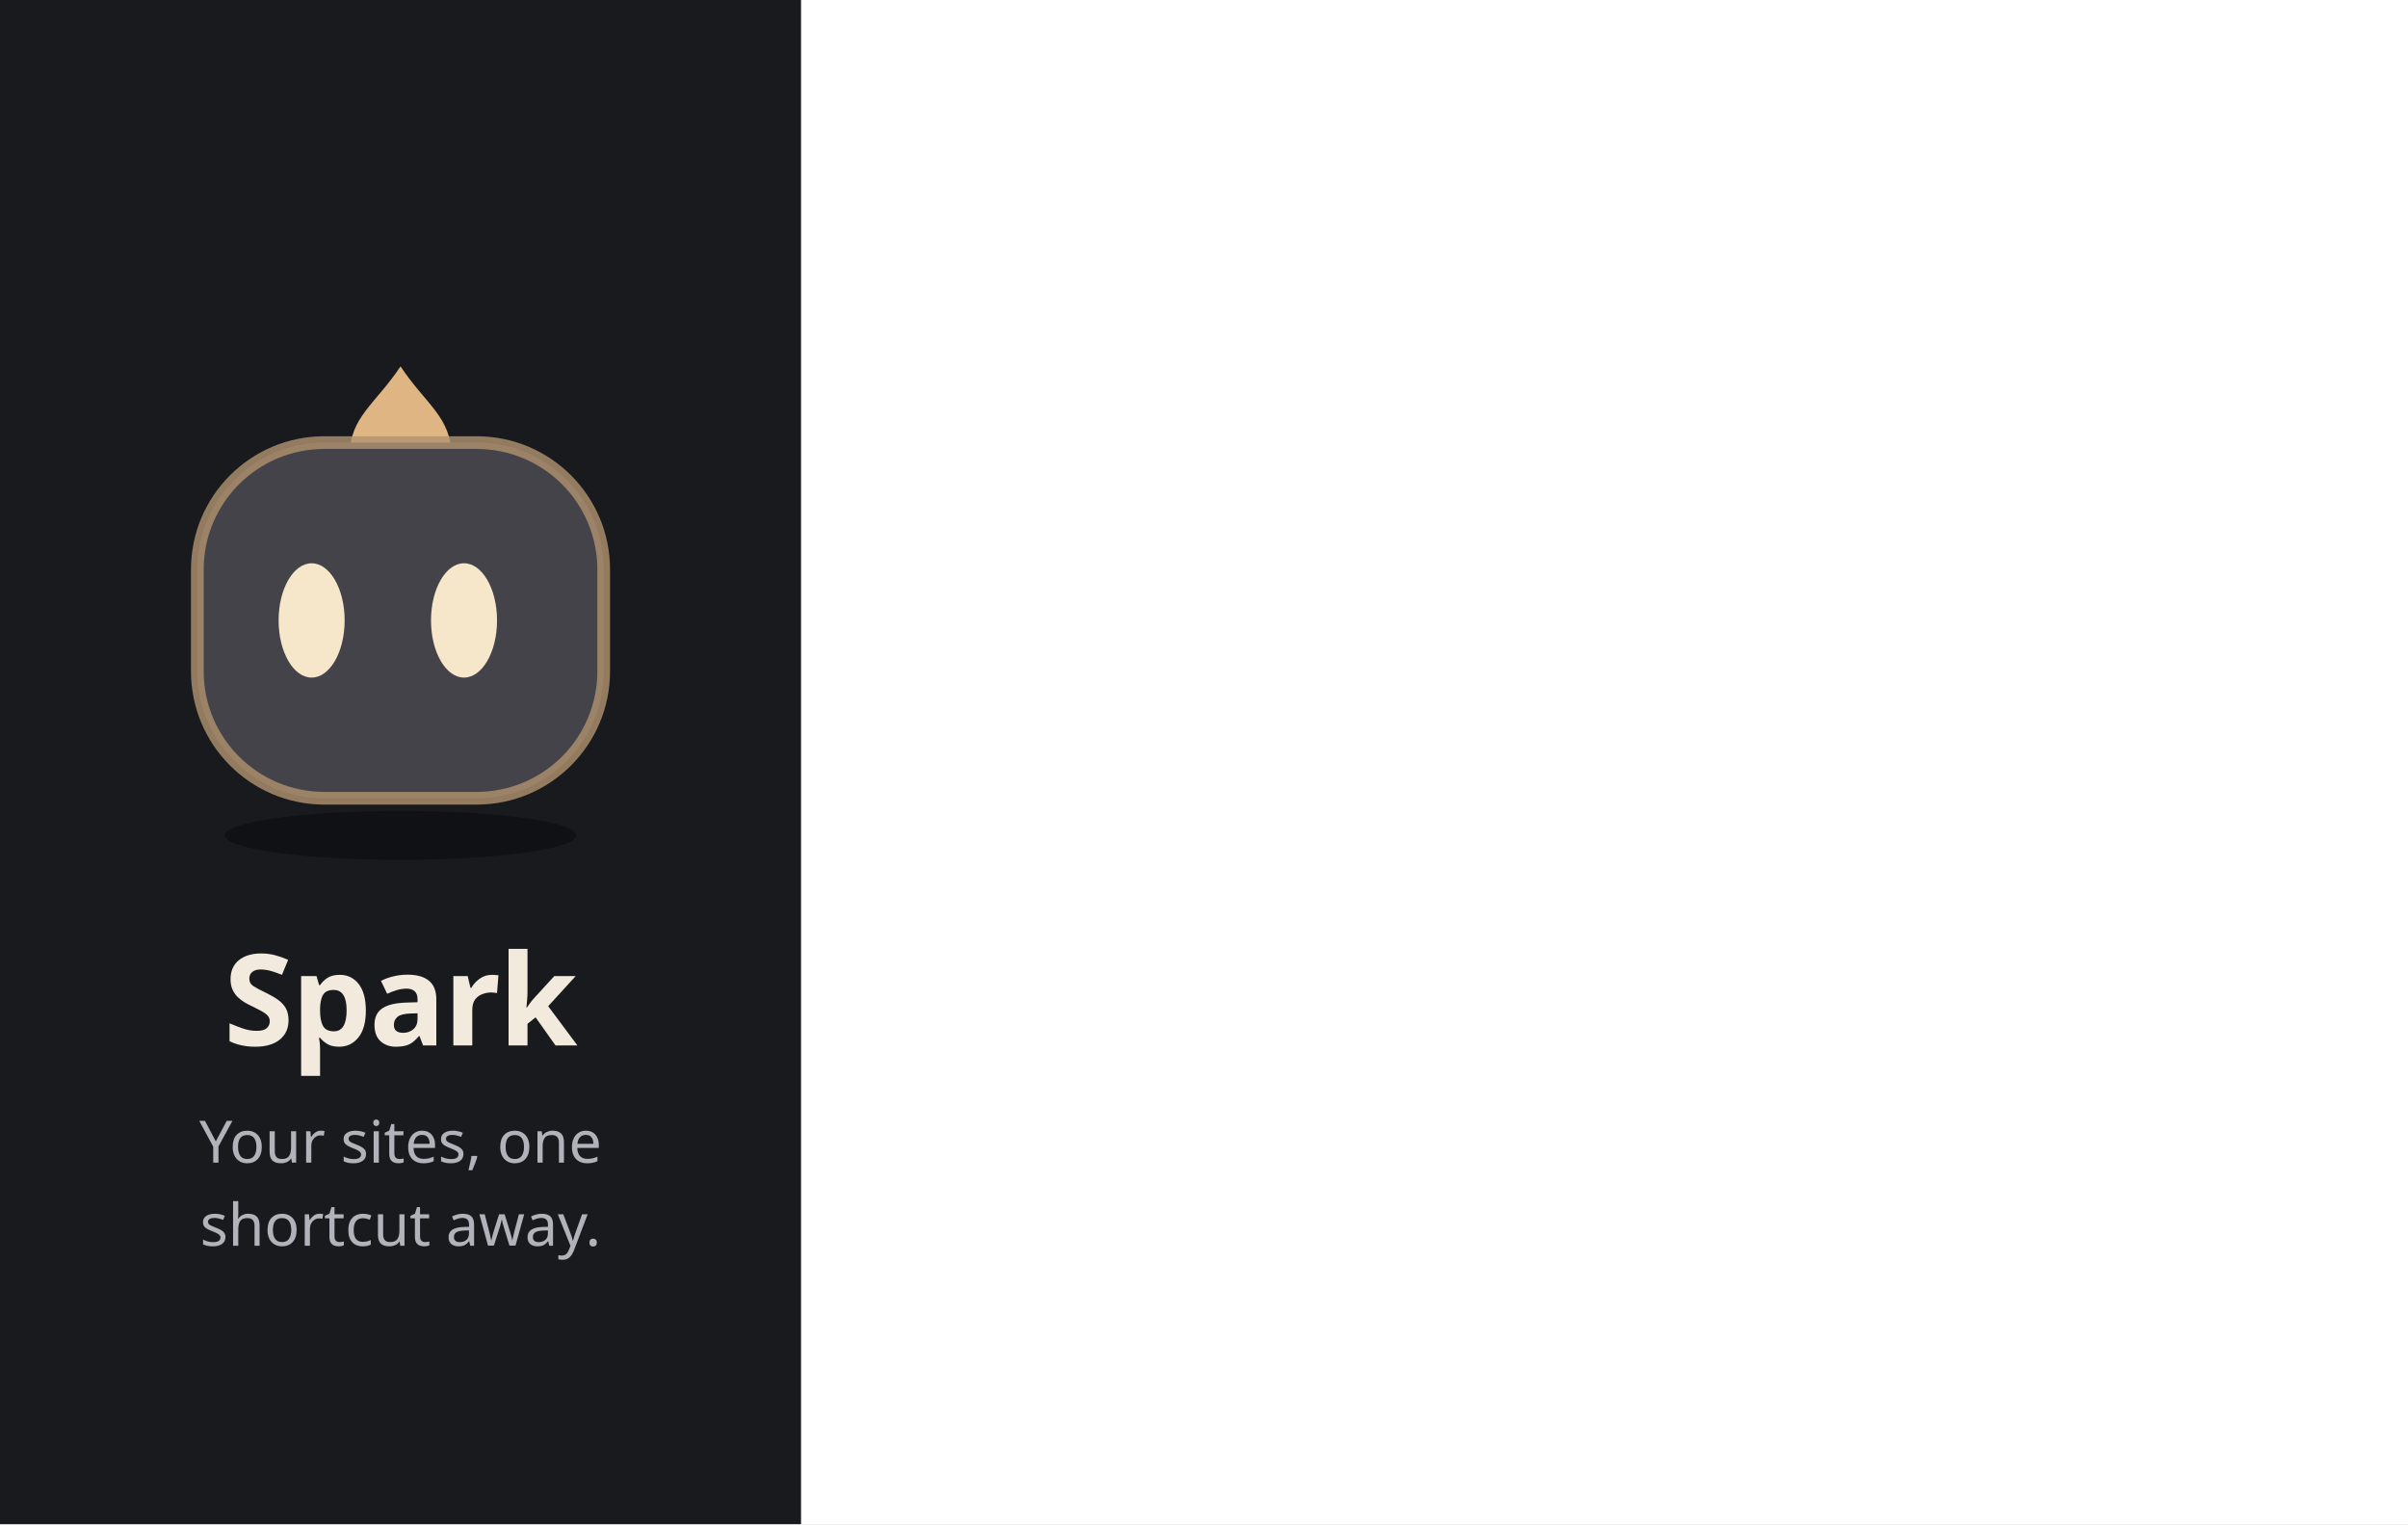
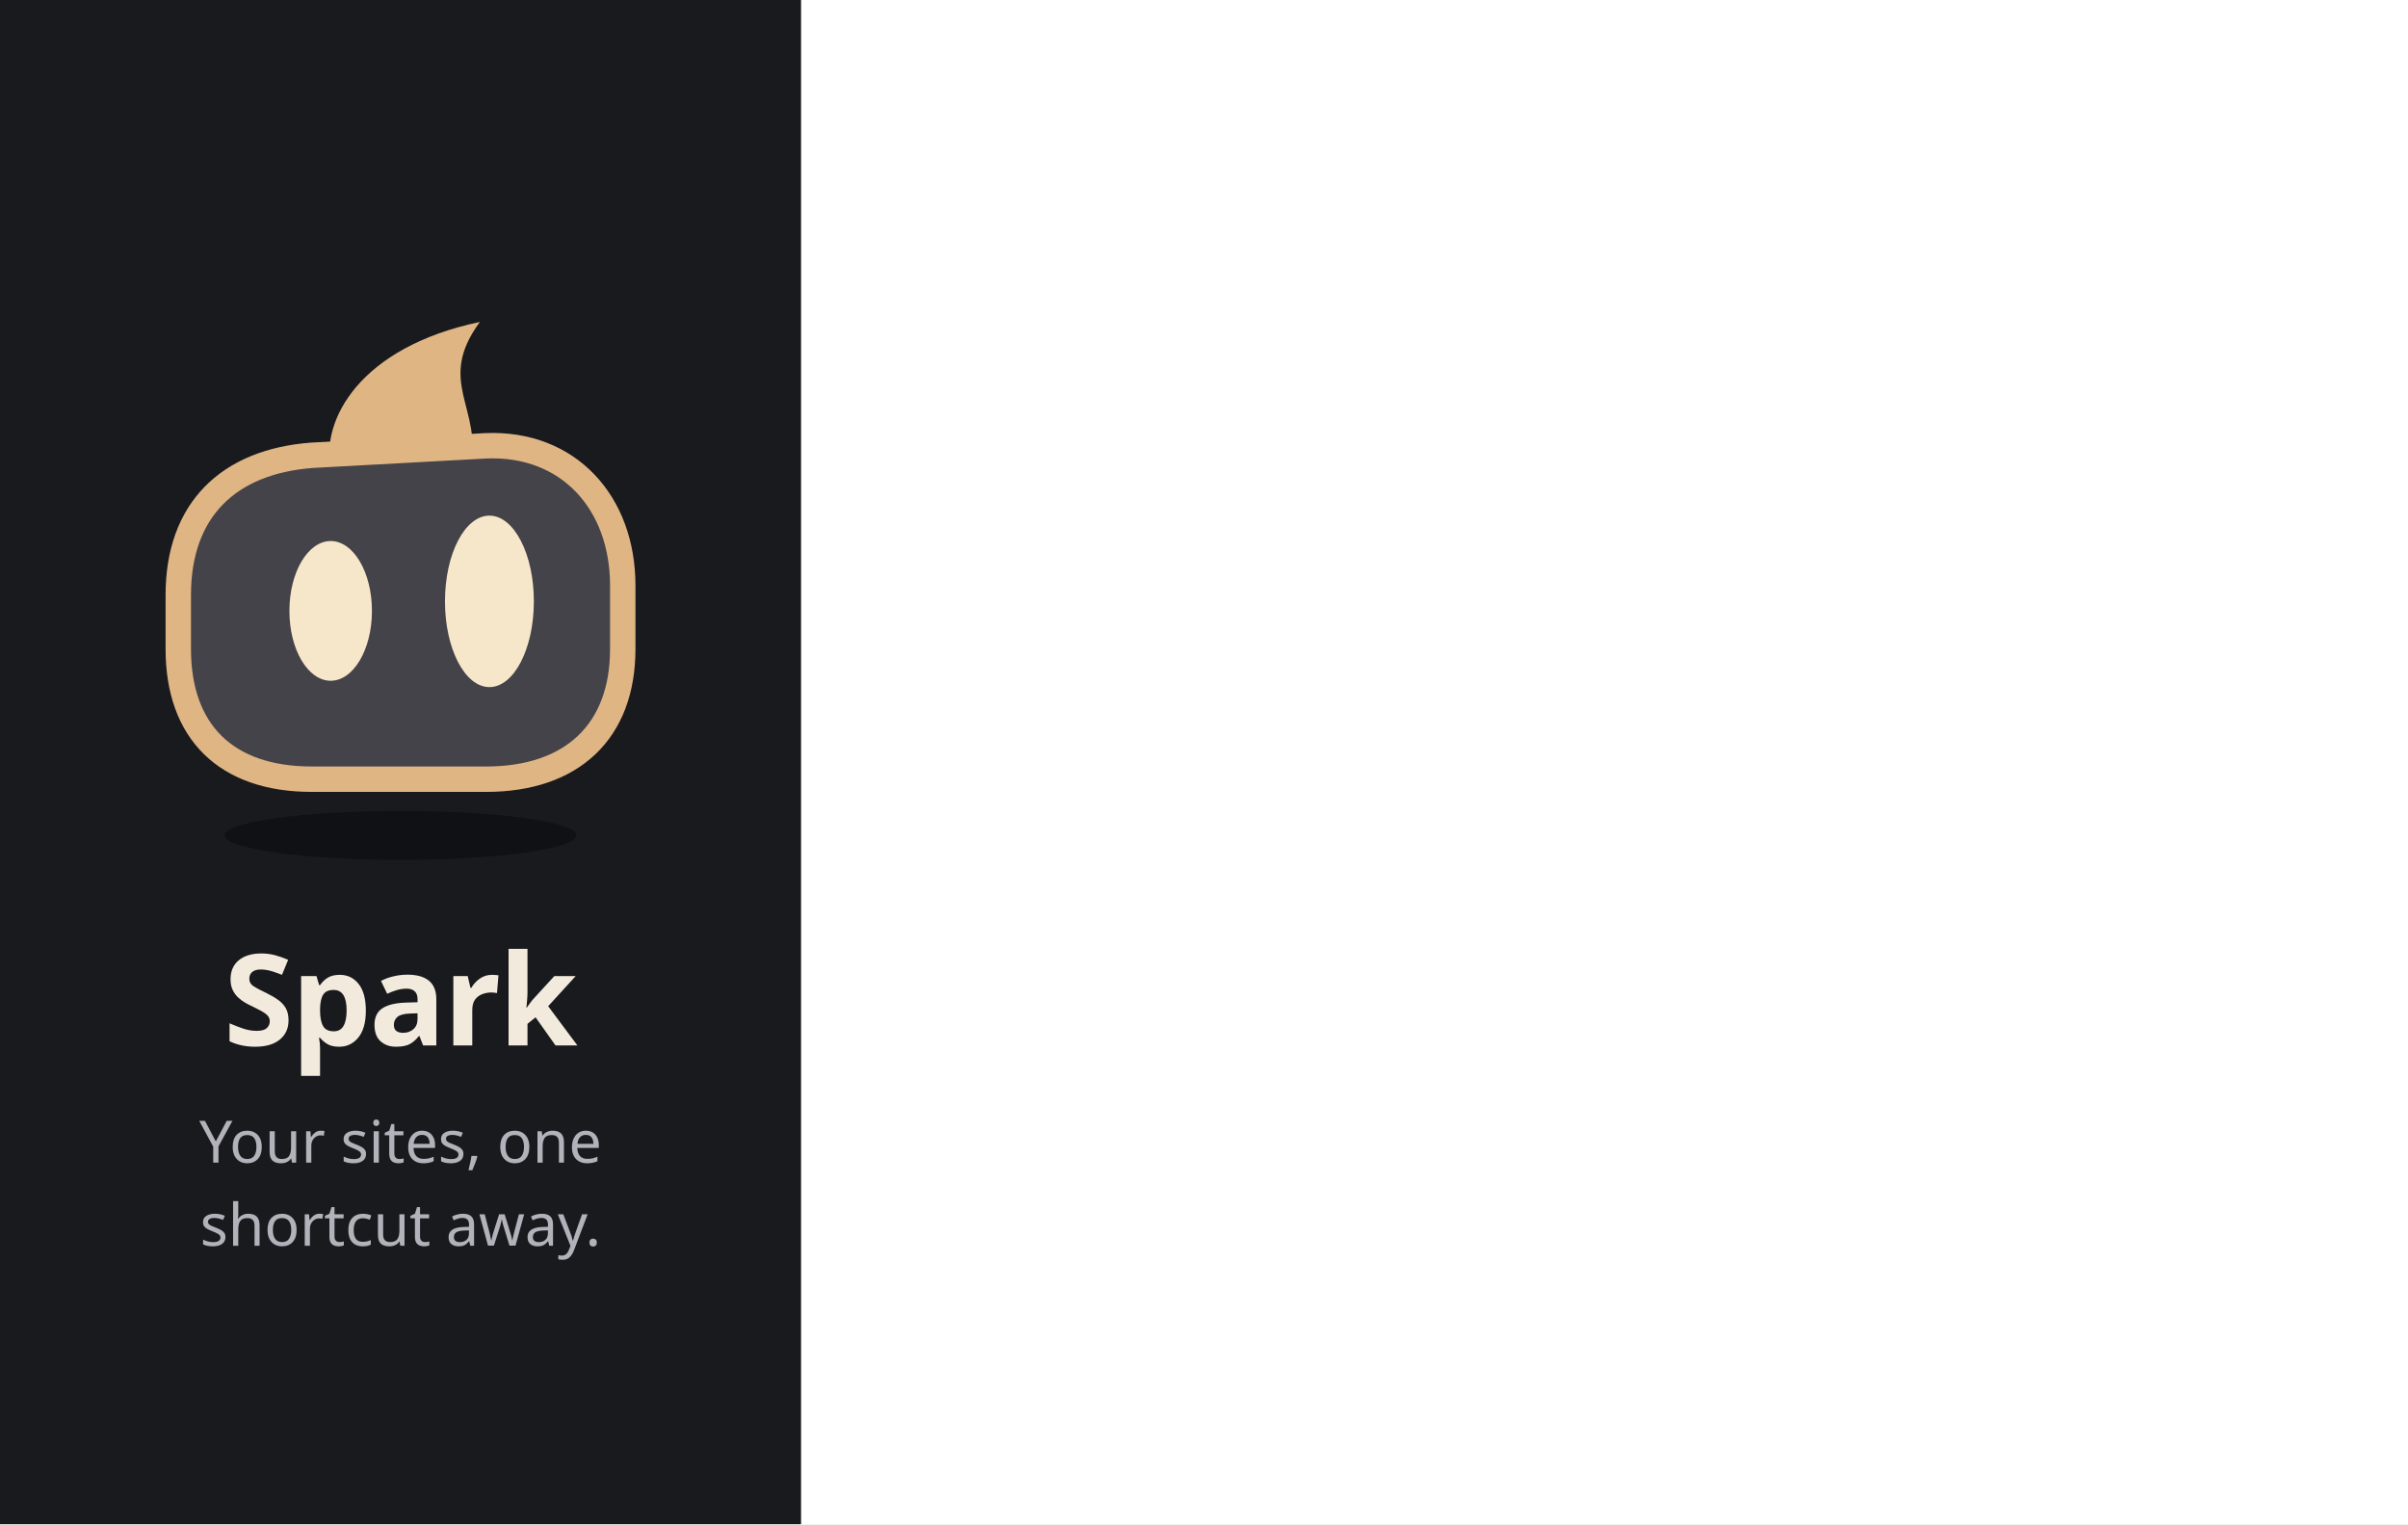
<svg xmlns="http://www.w3.org/2000/svg" width="493" height="312" viewBox="0 0 493 312">
  <g font-family="Segoe UI, system-ui, sans-serif">
    <rect width="493" height="312" fill="#ffffff" />
    <rect width="164" height="312" fill="#191a1e" />
    <ellipse cx="82" cy="171" rx="36" ry="5" fill="#000000" opacity=".35" />
-     <g transform="translate(30 62) scale(2.6)">
-       <path d="M16 12C16 9 18 8 20 5C22 8 24 9 24 12Z" fill="#dfb584" />
-       <rect x="4" y="11" width="32" height="28" rx="10" fill="#45434a" stroke="#b19470" stroke-opacity=".8" />
-       <g fill="#f7e7ca" transform="translate(-1 0)">
-         <ellipse cx="14" cy="25" rx="2.6" ry="4.5" />
-         <ellipse cx="26" cy="25" rx="2.6" ry="4.5" />
+     <g transform="translate(30 62) scale(6.5)">
+       <path d="M5.8 5.2C5.5 3.7 6.7 1.4 10.5 .6C9.1 2.5 10.6 3.3 10.2 5.2Z" fill="#dfb584" />
+       <path d="M5.2 4.8L10.7 4.5C13.3 4.4 15 6.3 15 8.9V10.9C15 13.5 13.4 15 10.7 15H5.2C2.5 15 1 13.5 1 10.9V9.2C1 6.5 2.6 5 5.2 4.8Z" fill="#45434a" stroke="#dfb584" stroke-width=".8" />
+       <g fill="#f7e7ca">
+         <ellipse cx="5.8" cy="9.7" rx="1.3" ry="2.2" />
+         <ellipse cx="10.8" cy="9.4" rx="1.4" ry="2.7" />
      </g>
    </g>
    <text x="82" y="214" font-size="26" font-weight="600" fill="#f2eadc" text-anchor="middle" letter-spacing="-0.5">Spark</text>
    <text x="82" y="238" font-size="12" fill="#b3b1b9" text-anchor="middle">Your sites, one</text>
    <text x="82" y="255" font-size="12" fill="#b3b1b9" text-anchor="middle">shortcut away.</text>
  </g>
</svg>
